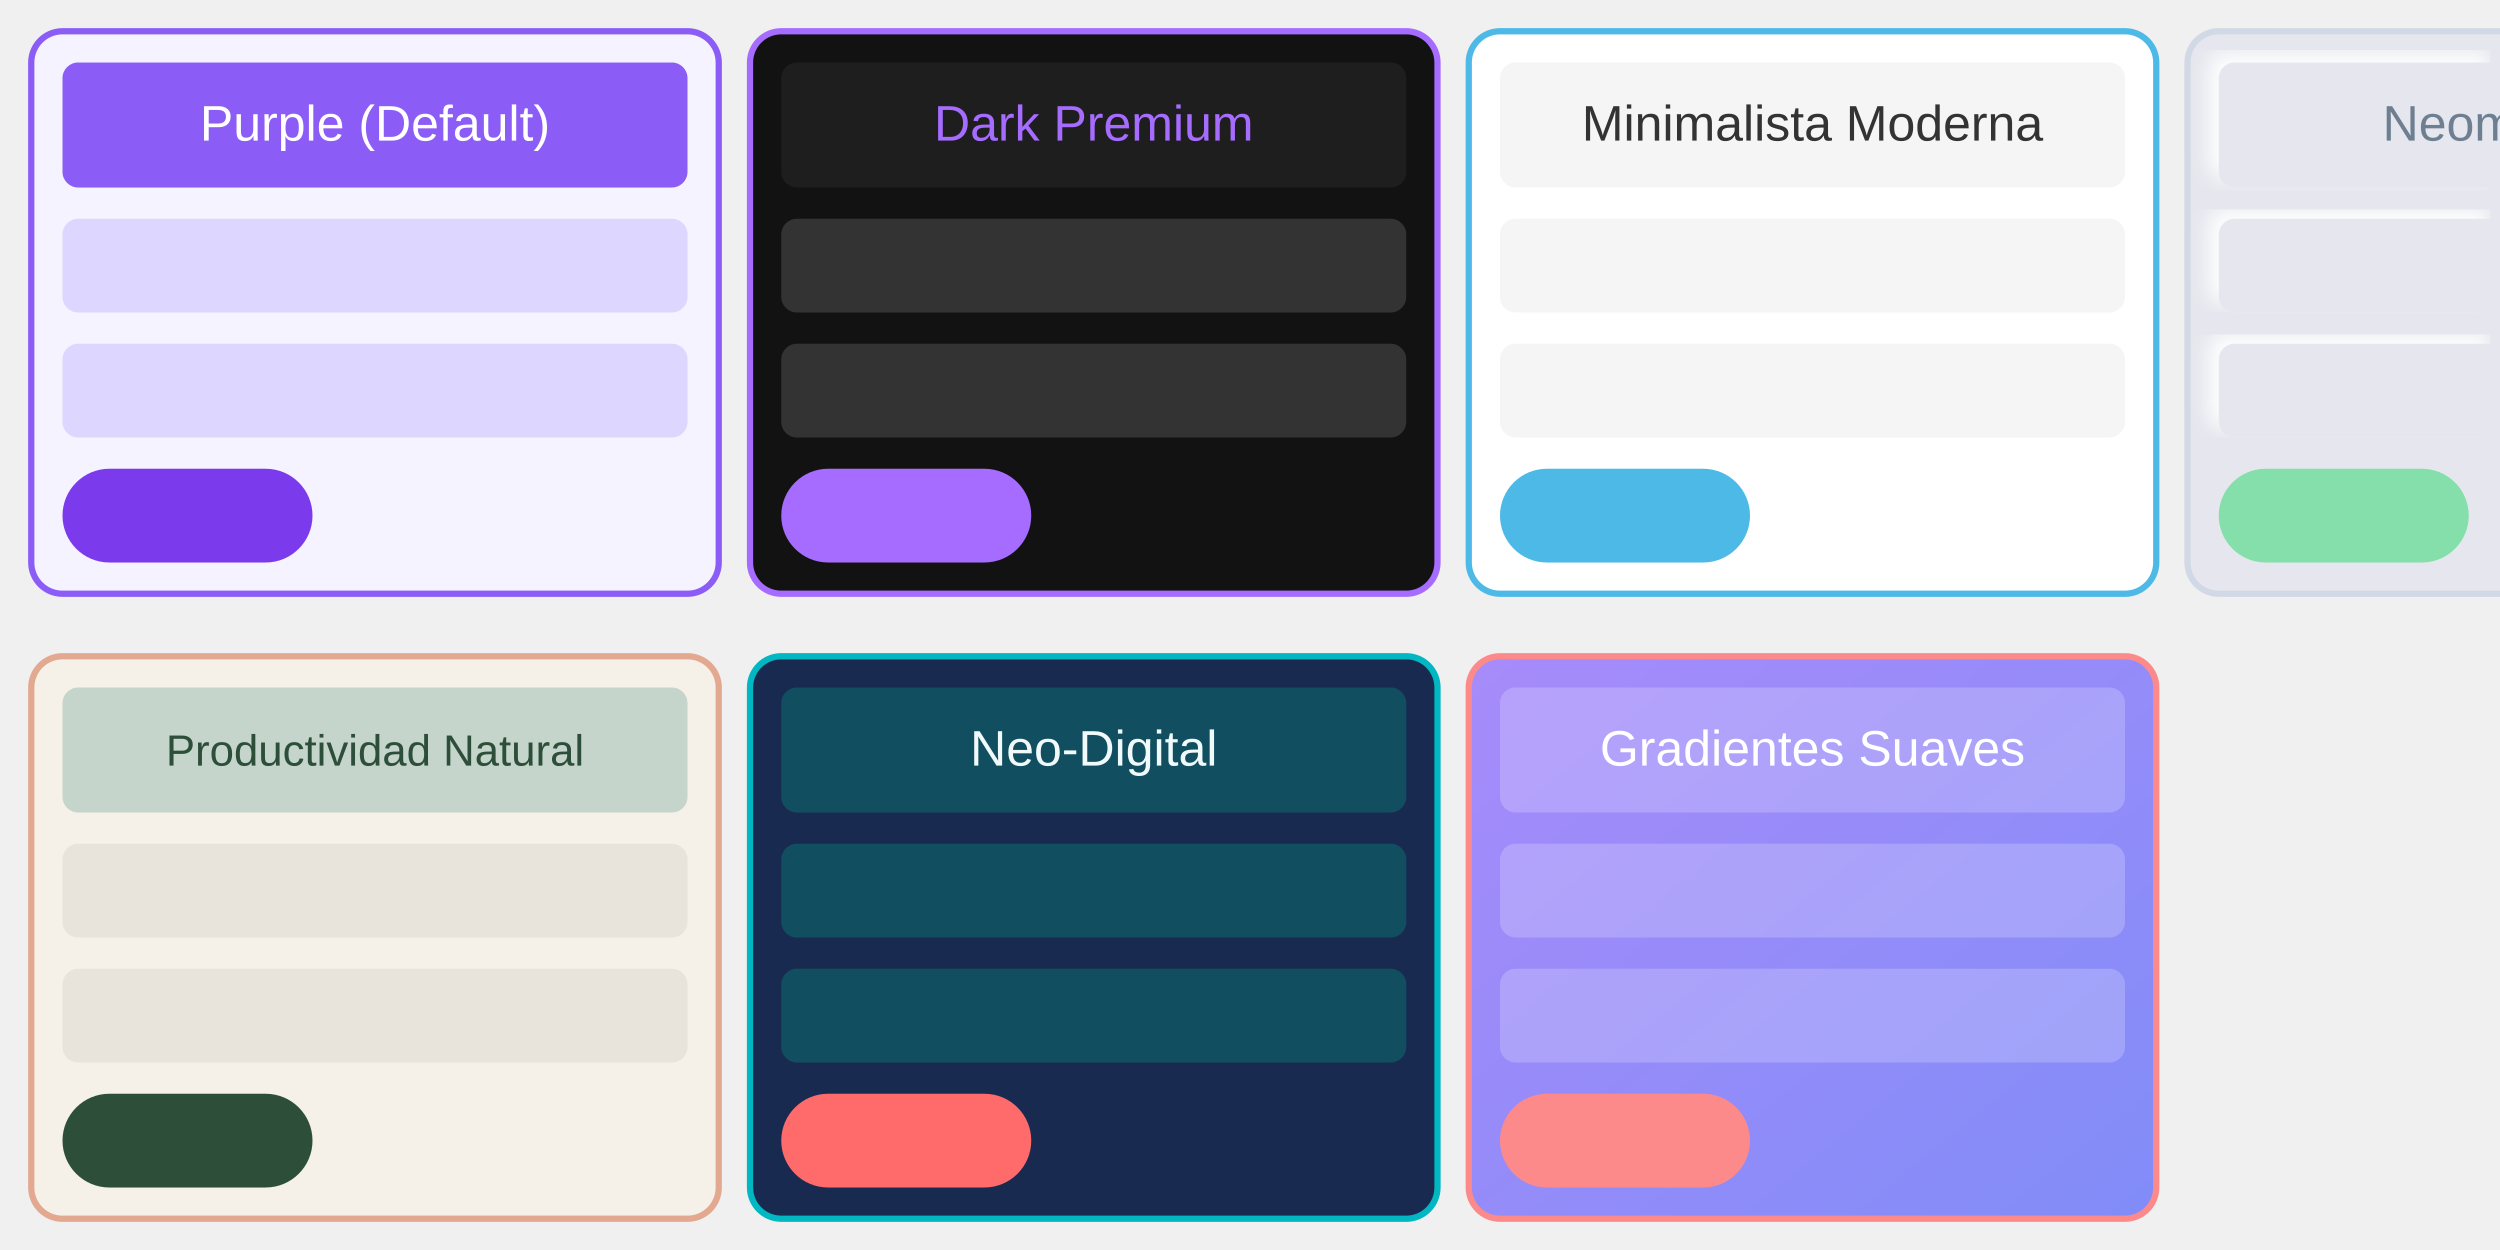
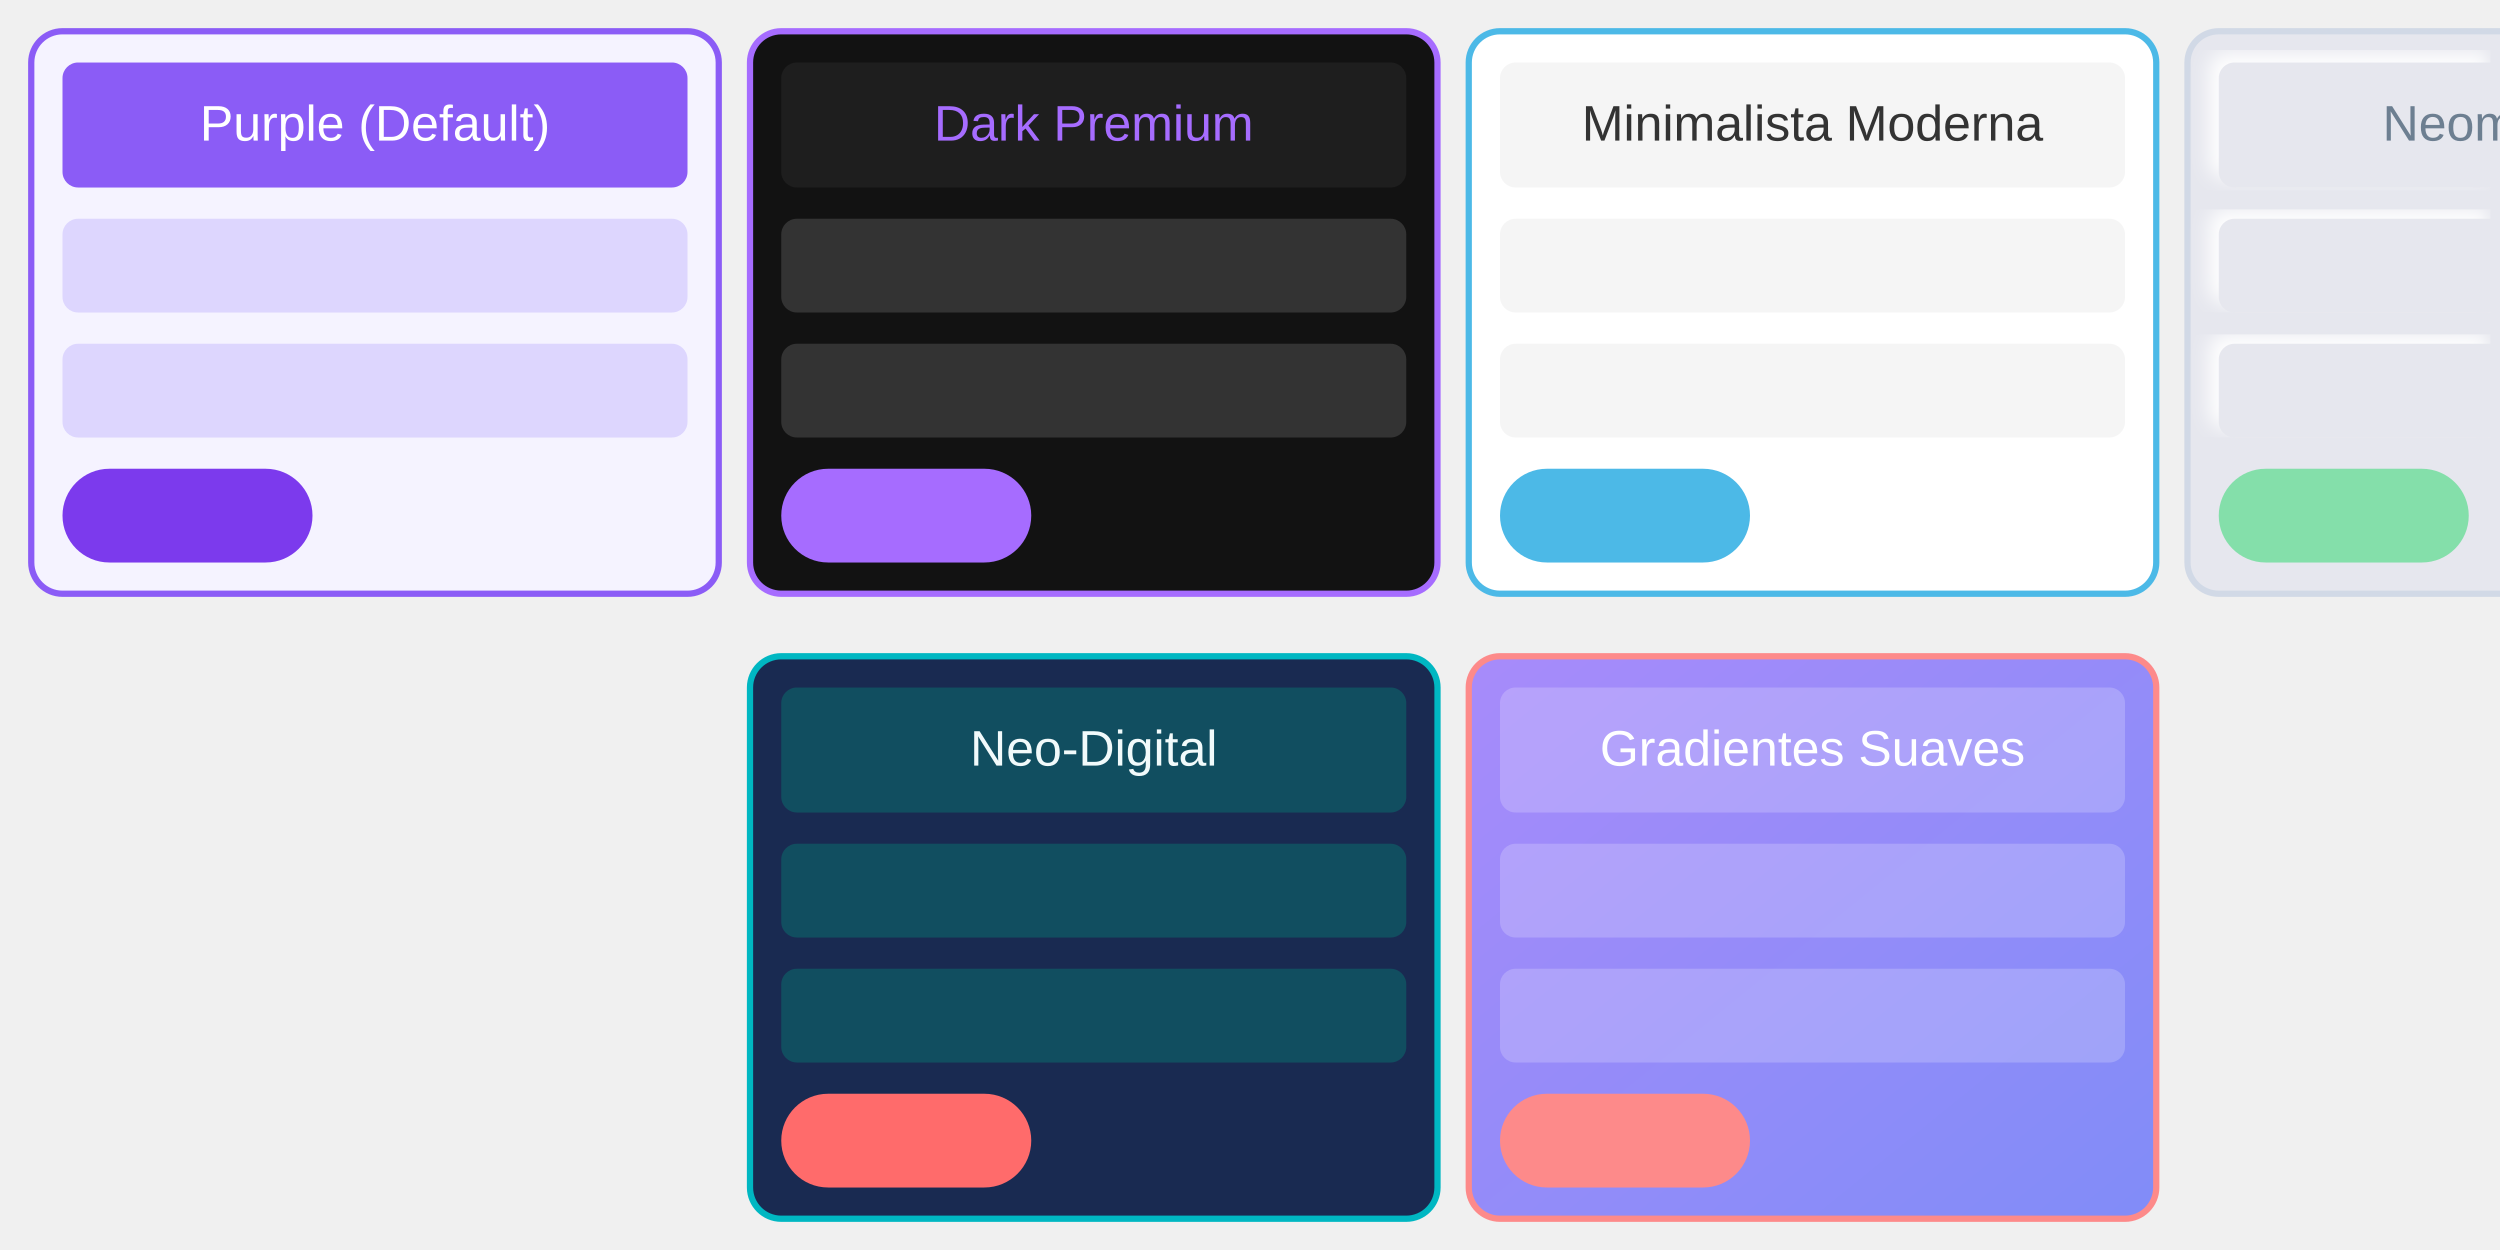
<svg xmlns="http://www.w3.org/2000/svg" width="800" height="400" viewBox="0 0 800 400">
  <rect x="10" y="10" width="220" height="180" rx="10" fill="#f5f3ff" stroke="#8b5cf6" stroke-width="2" />
  <rect x="20" y="20" width="200" height="40" rx="5" fill="#8b5cf6" />
  <text x="120" y="45" font-family="Arial" font-size="16" fill="white" text-anchor="middle">Purple (Default)</text>
  <rect x="20" y="70" width="200" height="30" rx="5" fill="#ddd6fe" />
  <rect x="20" y="110" width="200" height="30" rx="5" fill="#ddd6fe" />
  <rect x="20" y="150" width="80" height="30" rx="15" fill="#7c3aed" />
  <rect x="240" y="10" width="220" height="180" rx="10" fill="#121212" stroke="#a66cff" stroke-width="2" />
  <rect x="250" y="20" width="200" height="40" rx="5" fill="#1e1e1e" />
  <text x="350" y="45" font-family="Arial" font-size="16" fill="#a66cff" text-anchor="middle">Dark Premium</text>
  <rect x="250" y="70" width="200" height="30" rx="5" fill="#333333" />
  <rect x="250" y="110" width="200" height="30" rx="5" fill="#333333" />
  <rect x="250" y="150" width="80" height="30" rx="15" fill="#a66cff" />
  <rect x="470" y="10" width="220" height="180" rx="10" fill="#ffffff" stroke="#4cb9e7" stroke-width="2" />
  <rect x="480" y="20" width="200" height="40" rx="5" fill="#f5f5f5" />
  <text x="580" y="45" font-family="Arial" font-size="16" fill="#333333" text-anchor="middle">Minimalista Moderna</text>
  <rect x="480" y="70" width="200" height="30" rx="5" fill="#f5f5f5" />
  <rect x="480" y="110" width="200" height="30" rx="5" fill="#f5f5f5" />
  <rect x="480" y="150" width="80" height="30" rx="15" fill="#4cb9e7" />
-   <rect x="10" y="210" width="220" height="180" rx="10" fill="#f5f1e8" stroke="#e2a890" stroke-width="2" />
-   <rect x="20" y="220" width="200" height="40" rx="5" fill="#c5d5cb" />
-   <text x="120" y="245" font-family="Arial" font-size="14" fill="#2d4f3a" text-anchor="middle">Productividad Natural</text>
-   <rect x="20" y="270" width="200" height="30" rx="5" fill="#e8e4db" />
-   <rect x="20" y="310" width="200" height="30" rx="5" fill="#e8e4db" />
-   <rect x="20" y="350" width="80" height="30" rx="15" fill="#2d4f3a" />
  <rect x="240" y="210" width="220" height="180" rx="10" fill="#192a51" stroke="#00b7c2" stroke-width="2" />
  <rect x="250" y="220" width="200" height="40" rx="5" fill="#114e60" />
  <text x="350" y="245" font-family="Arial" font-size="16" fill="#f1fafb" text-anchor="middle">Neo-Digital</text>
  <rect x="250" y="270" width="200" height="30" rx="5" fill="#114e60" />
  <rect x="250" y="310" width="200" height="30" rx="5" fill="#114e60" />
  <rect x="250" y="350" width="80" height="30" rx="15" fill="#ff6b6b" />
  <defs>
    <linearGradient id="gradient" x1="0%" y1="0%" x2="100%" y2="100%">
      <stop offset="0%" stop-color="#a78bfa" />
      <stop offset="100%" stop-color="#818cf8" />
    </linearGradient>
  </defs>
  <rect x="470" y="210" width="220" height="180" rx="10" fill="url(#gradient)" stroke="#fd8a8a" stroke-width="2" />
  <rect x="480" y="220" width="200" height="40" rx="5" fill="white" fill-opacity="0.2" />
  <text x="580" y="245" font-family="Arial" font-size="16" fill="white" text-anchor="middle">Gradientes Suaves</text>
  <rect x="480" y="270" width="200" height="30" rx="5" fill="white" fill-opacity="0.2" />
  <rect x="480" y="310" width="200" height="30" rx="5" fill="white" fill-opacity="0.2" />
  <rect x="480" y="350" width="80" height="30" rx="15" fill="#fd8a8a" />
  <rect x="700" y="10" width="220" height="180" rx="10" fill="#e6e7ee" stroke="#d1d9e6" stroke-width="2" />
  <filter id="neomorphism">
    <feDropShadow dx="3" dy="3" stdDeviation="3" flood-color="#d1d9e6" flood-opacity="1" />
    <feDropShadow dx="-3" dy="-3" stdDeviation="3" flood-color="#ffffff" flood-opacity="1" />
  </filter>
  <rect x="710" y="20" width="200" height="40" rx="5" fill="#e6e7ee" filter="url(#neomorphism)" />
  <text x="810" y="45" font-family="Arial" font-size="16" fill="#6d7f91" text-anchor="middle">Neomorfismo</text>
  <rect x="710" y="70" width="200" height="30" rx="5" fill="#e6e7ee" filter="url(#neomorphism)" />
  <rect x="710" y="110" width="200" height="30" rx="5" fill="#e6e7ee" filter="url(#neomorphism)" />
  <rect x="710" y="150" width="80" height="30" rx="15" fill="#84dfaa" />
</svg>
